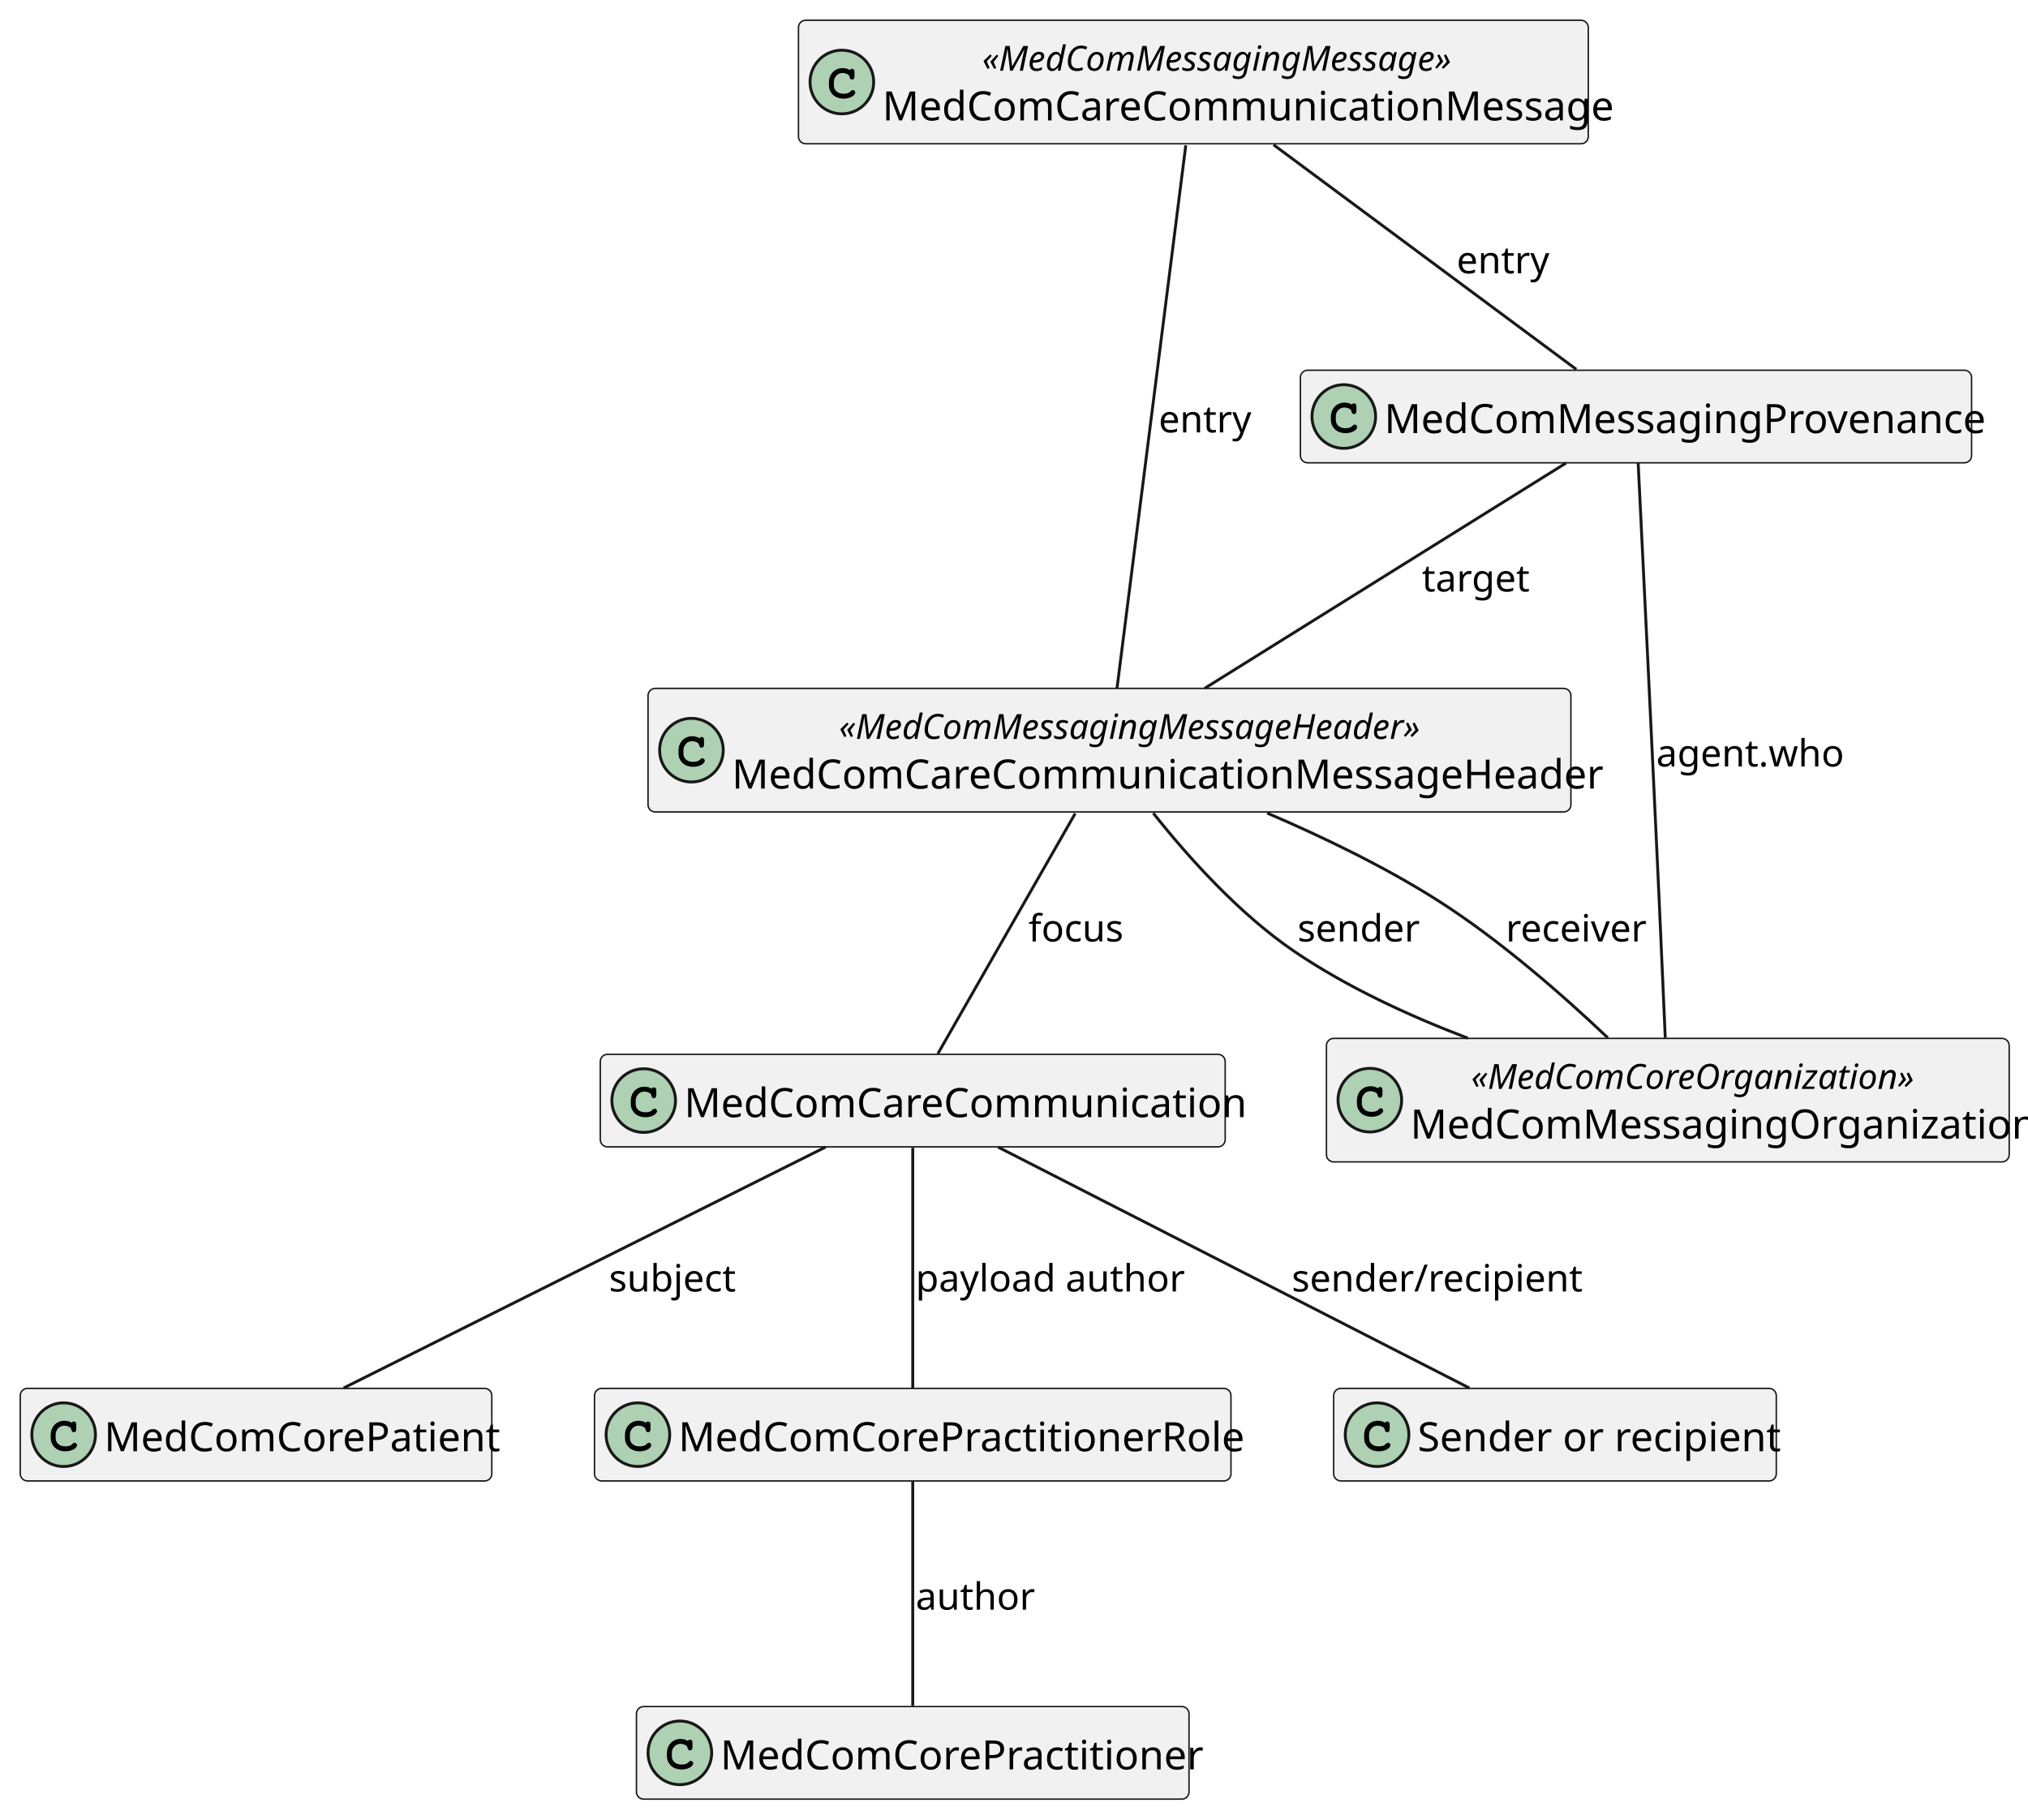
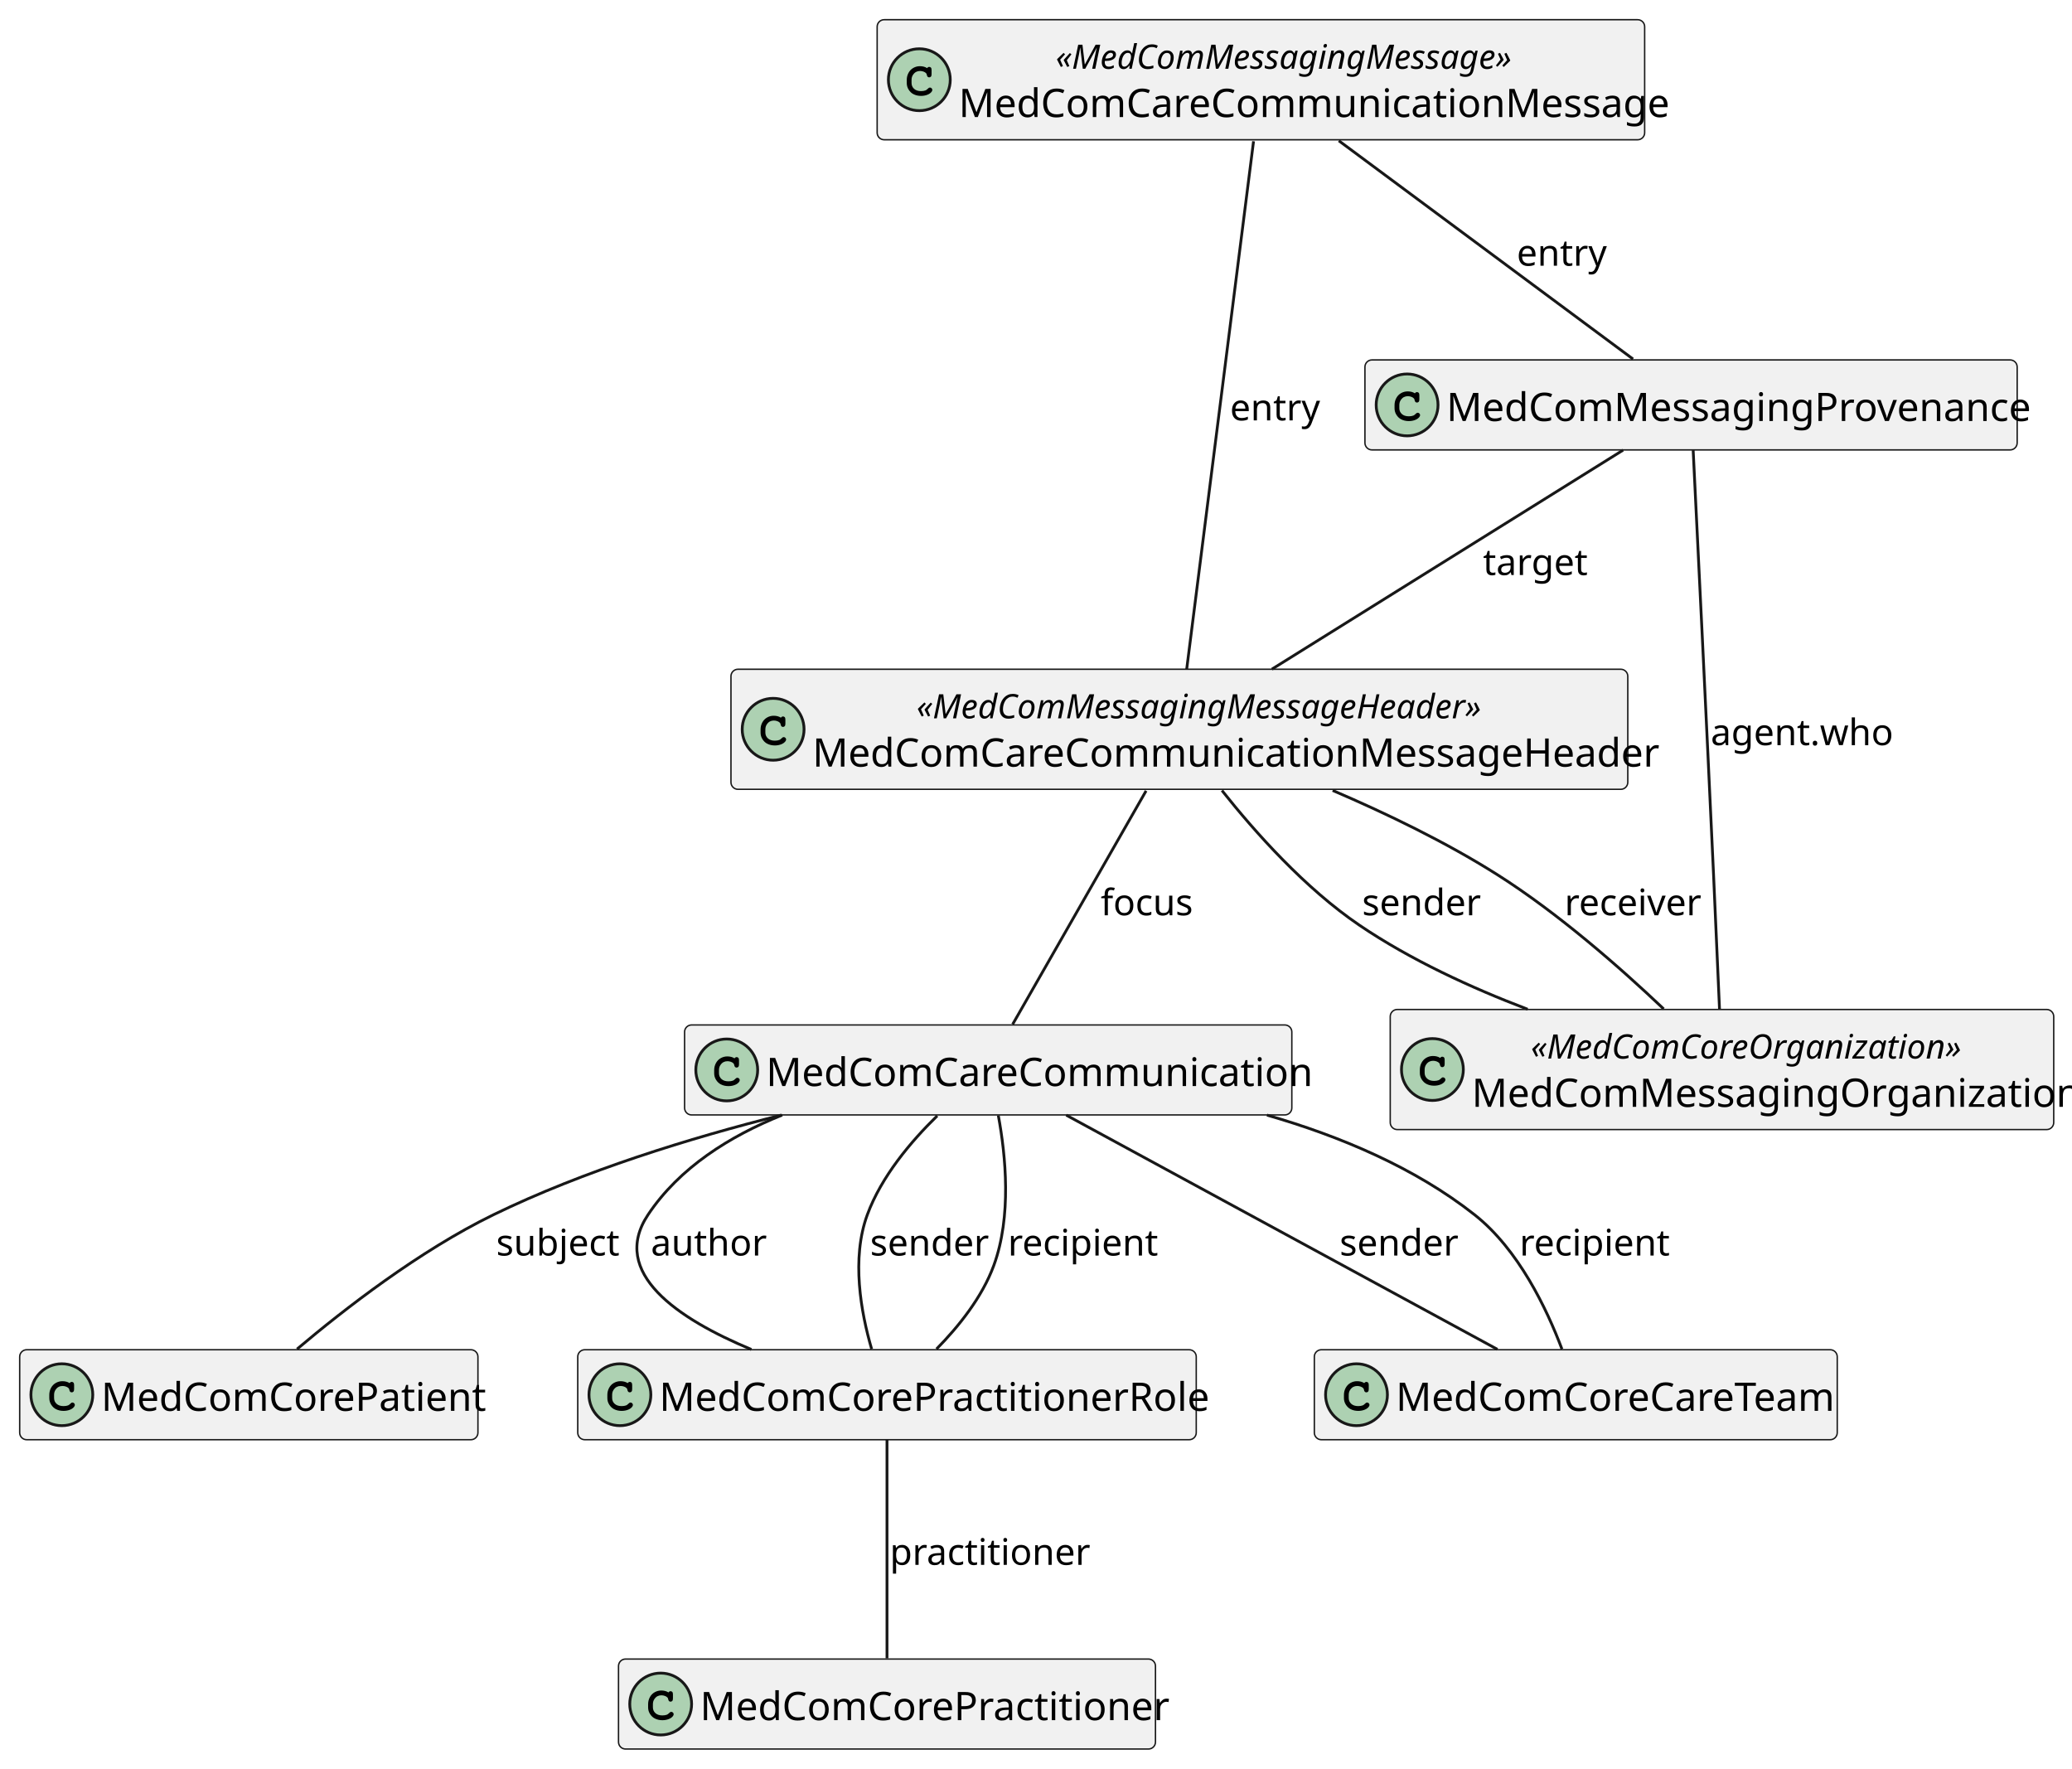
- <svg xmlns="http://www.w3.org/2000/svg" contentStyleType="text/css" height="629px" preserveAspectRatio="none" style="width:701px;height:629px;background:#FFFFFF;" version="1.1" viewBox="0 0 701 629" width="701px" zoomAndPan="magnify">
+ <svg xmlns="http://www.w3.org/2000/svg" contentStyleType="text/css" height="629px" preserveAspectRatio="none" style="width:737px;height:629px;background:#FFFFFF;" version="1.1" viewBox="0 0 737 629" width="737px" zoomAndPan="magnify">
  <defs />
  <g>
    <g id="elem_message">
-       <rect codeLine="6" fill="#F1F1F1" height="42.703" id="message" rx="2.5" ry="2.5" style="stroke:#181818;stroke-width:0.5;" width="273" x="276" y="7" />
-       <ellipse cx="291" cy="28.352" fill="#ADD1B2" rx="11" ry="11" style="stroke:#181818;stroke-width:1.0;" />
-       <path d="M293.766,24.227 Q293.922,24.008 294.109,23.898 Q294.297,23.789 294.516,23.789 Q294.891,23.789 295.125,24.047 Q295.359,24.305 295.359,24.914 L295.359,26.367 Q295.359,26.977 295.125,27.242 Q294.891,27.508 294.516,27.508 Q294.172,27.508 293.969,27.305 Q293.766,27.117 293.656,26.602 Q293.609,26.242 293.422,26.055 Q293.094,25.68 292.484,25.461 Q291.875,25.242 291.25,25.242 Q290.484,25.242 289.852,25.57 Q289.219,25.898 288.727,26.648 Q288.234,27.398 288.234,28.43 L288.234,29.523 Q288.234,30.758 289.125,31.578 Q290.016,32.398 291.609,32.398 Q292.547,32.398 293.203,32.148 Q293.594,31.992 294.016,31.555 Q294.281,31.289 294.43,31.211 Q294.578,31.133 294.781,31.133 Q295.109,31.133 295.367,31.391 Q295.625,31.648 295.625,31.992 Q295.625,32.336 295.281,32.742 Q294.781,33.32 293.984,33.648 Q292.906,34.102 291.609,34.102 Q290.094,34.102 288.891,33.477 Q287.906,32.977 287.219,31.906 Q286.531,30.836 286.531,29.555 L286.531,28.398 Q286.531,27.07 287.148,25.922 Q287.766,24.773 288.859,24.156 Q289.953,23.539 291.188,23.539 Q291.922,23.539 292.57,23.703 Q293.219,23.867 293.766,24.227 Z " fill="#000000" />
-       <text fill="#000000" font-family="sans-serif" font-size="12" font-style="italic" lengthAdjust="spacing" textLength="172" x="339.5" y="24.457">«MedComMessagingMessage»</text>
-       <text fill="#000000" font-family="sans-serif" font-size="14" lengthAdjust="spacing" textLength="241" x="305" y="41.627">MedComCareCommunicationMessage</text>
+       <rect codeLine="6" fill="#F1F1F1" height="42.703" id="message" rx="2.5" ry="2.5" style="stroke:#181818;stroke-width:0.5;" width="273" x="312" y="7" />
+       <ellipse cx="327" cy="28.352" fill="#ADD1B2" rx="11" ry="11" style="stroke:#181818;stroke-width:1.0;" />
+       <path d="M329.766,24.227 Q329.922,24.008 330.109,23.898 Q330.297,23.789 330.516,23.789 Q330.891,23.789 331.125,24.047 Q331.359,24.305 331.359,24.914 L331.359,26.367 Q331.359,26.977 331.125,27.242 Q330.891,27.508 330.516,27.508 Q330.172,27.508 329.969,27.305 Q329.766,27.117 329.656,26.602 Q329.609,26.242 329.422,26.055 Q329.094,25.68 328.484,25.461 Q327.875,25.242 327.25,25.242 Q326.484,25.242 325.852,25.57 Q325.219,25.898 324.727,26.648 Q324.234,27.398 324.234,28.43 L324.234,29.523 Q324.234,30.758 325.125,31.578 Q326.016,32.398 327.609,32.398 Q328.547,32.398 329.203,32.148 Q329.594,31.992 330.016,31.555 Q330.281,31.289 330.43,31.211 Q330.578,31.133 330.781,31.133 Q331.109,31.133 331.367,31.391 Q331.625,31.648 331.625,31.992 Q331.625,32.336 331.281,32.742 Q330.781,33.32 329.984,33.648 Q328.906,34.102 327.609,34.102 Q326.094,34.102 324.891,33.477 Q323.906,32.977 323.219,31.906 Q322.531,30.836 322.531,29.555 L322.531,28.398 Q322.531,27.07 323.148,25.922 Q323.766,24.773 324.859,24.156 Q325.953,23.539 327.188,23.539 Q327.922,23.539 328.57,23.703 Q329.219,23.867 329.766,24.227 Z " fill="#000000" />
+       <text fill="#000000" font-family="sans-serif" font-size="12" font-style="italic" lengthAdjust="spacing" textLength="172" x="375.5" y="24.457">«MedComMessagingMessage»</text>
+       <text fill="#000000" font-family="sans-serif" font-size="14" lengthAdjust="spacing" textLength="241" x="341" y="41.627">MedComCareCommunicationMessage</text>
    </g>
    <g id="elem_messageheader">
-       <rect codeLine="7" fill="#F1F1F1" height="42.703" id="messageheader" rx="2.5" ry="2.5" style="stroke:#181818;stroke-width:0.5;" width="319" x="224" y="238" />
-       <ellipse cx="239" cy="259.352" fill="#ADD1B2" rx="11" ry="11" style="stroke:#181818;stroke-width:1.0;" />
-       <path d="M241.766,255.227 Q241.922,255.008 242.109,254.898 Q242.297,254.789 242.516,254.789 Q242.891,254.789 243.125,255.047 Q243.359,255.305 243.359,255.914 L243.359,257.367 Q243.359,257.977 243.125,258.242 Q242.891,258.508 242.516,258.508 Q242.172,258.508 241.969,258.305 Q241.766,258.117 241.656,257.602 Q241.609,257.242 241.422,257.055 Q241.094,256.68 240.484,256.461 Q239.875,256.242 239.25,256.242 Q238.484,256.242 237.852,256.57 Q237.219,256.898 236.727,257.648 Q236.234,258.398 236.234,259.43 L236.234,260.523 Q236.234,261.758 237.125,262.578 Q238.016,263.398 239.609,263.398 Q240.547,263.398 241.203,263.148 Q241.594,262.992 242.016,262.555 Q242.281,262.289 242.43,262.211 Q242.578,262.133 242.781,262.133 Q243.109,262.133 243.367,262.391 Q243.625,262.648 243.625,262.992 Q243.625,263.336 243.281,263.742 Q242.781,264.32 241.984,264.648 Q240.906,265.102 239.609,265.102 Q238.094,265.102 236.891,264.477 Q235.906,263.977 235.219,262.906 Q234.531,261.836 234.531,260.555 L234.531,259.398 Q234.531,258.07 235.148,256.922 Q235.766,255.773 236.859,255.156 Q237.953,254.539 239.188,254.539 Q239.922,254.539 240.57,254.703 Q241.219,254.867 241.766,255.227 Z " fill="#000000" />
-       <text fill="#000000" font-family="sans-serif" font-size="12" font-style="italic" lengthAdjust="spacing" textLength="213" x="290" y="255.457">«MedComMessagingMessageHeader»</text>
-       <text fill="#000000" font-family="sans-serif" font-size="14" lengthAdjust="spacing" textLength="287" x="253" y="272.627">MedComCareCommunicationMessageHeader</text>
+       <rect codeLine="7" fill="#F1F1F1" height="42.703" id="messageheader" rx="2.5" ry="2.5" style="stroke:#181818;stroke-width:0.5;" width="319" x="260" y="238" />
+       <ellipse cx="275" cy="259.352" fill="#ADD1B2" rx="11" ry="11" style="stroke:#181818;stroke-width:1.0;" />
+       <path d="M277.766,255.227 Q277.922,255.008 278.109,254.898 Q278.297,254.789 278.516,254.789 Q278.891,254.789 279.125,255.047 Q279.359,255.305 279.359,255.914 L279.359,257.367 Q279.359,257.977 279.125,258.242 Q278.891,258.508 278.516,258.508 Q278.172,258.508 277.969,258.305 Q277.766,258.117 277.656,257.602 Q277.609,257.242 277.422,257.055 Q277.094,256.68 276.484,256.461 Q275.875,256.242 275.25,256.242 Q274.484,256.242 273.852,256.57 Q273.219,256.898 272.727,257.648 Q272.234,258.398 272.234,259.43 L272.234,260.523 Q272.234,261.758 273.125,262.578 Q274.016,263.398 275.609,263.398 Q276.547,263.398 277.203,263.148 Q277.594,262.992 278.016,262.555 Q278.281,262.289 278.43,262.211 Q278.578,262.133 278.781,262.133 Q279.109,262.133 279.367,262.391 Q279.625,262.648 279.625,262.992 Q279.625,263.336 279.281,263.742 Q278.781,264.32 277.984,264.648 Q276.906,265.102 275.609,265.102 Q274.094,265.102 272.891,264.477 Q271.906,263.977 271.219,262.906 Q270.531,261.836 270.531,260.555 L270.531,259.398 Q270.531,258.07 271.148,256.922 Q271.766,255.773 272.859,255.156 Q273.953,254.539 275.188,254.539 Q275.922,254.539 276.57,254.703 Q277.219,254.867 277.766,255.227 Z " fill="#000000" />
+       <text fill="#000000" font-family="sans-serif" font-size="12" font-style="italic" lengthAdjust="spacing" textLength="213" x="326" y="255.457">«MedComMessagingMessageHeader»</text>
+       <text fill="#000000" font-family="sans-serif" font-size="14" lengthAdjust="spacing" textLength="287" x="289" y="272.627">MedComCareCommunicationMessageHeader</text>
    </g>
    <g id="elem_provenance">
-       <rect codeLine="8" fill="#F1F1F1" height="32" id="provenance" rx="2.5" ry="2.5" style="stroke:#181818;stroke-width:0.5;" width="232" x="449.5" y="128" />
-       <ellipse cx="464.5" cy="144" fill="#ADD1B2" rx="11" ry="11" style="stroke:#181818;stroke-width:1.0;" />
-       <path d="M467.266,139.875 Q467.422,139.656 467.609,139.547 Q467.797,139.438 468.016,139.438 Q468.391,139.438 468.625,139.695 Q468.859,139.953 468.859,140.562 L468.859,142.016 Q468.859,142.625 468.625,142.891 Q468.391,143.156 468.016,143.156 Q467.672,143.156 467.469,142.953 Q467.266,142.766 467.156,142.25 Q467.109,141.891 466.922,141.703 Q466.594,141.328 465.984,141.109 Q465.375,140.891 464.75,140.891 Q463.984,140.891 463.352,141.219 Q462.719,141.547 462.227,142.297 Q461.734,143.047 461.734,144.078 L461.734,145.172 Q461.734,146.406 462.625,147.227 Q463.516,148.047 465.109,148.047 Q466.047,148.047 466.703,147.797 Q467.094,147.641 467.516,147.203 Q467.781,146.938 467.93,146.859 Q468.078,146.781 468.281,146.781 Q468.609,146.781 468.867,147.039 Q469.125,147.297 469.125,147.641 Q469.125,147.984 468.781,148.391 Q468.281,148.969 467.484,149.297 Q466.406,149.75 465.109,149.75 Q463.594,149.75 462.391,149.125 Q461.406,148.625 460.719,147.555 Q460.031,146.484 460.031,145.203 L460.031,144.047 Q460.031,142.719 460.648,141.57 Q461.266,140.422 462.359,139.805 Q463.453,139.188 464.688,139.188 Q465.422,139.188 466.07,139.352 Q466.719,139.516 467.266,139.875 Z " fill="#000000" />
-       <text fill="#000000" font-family="sans-serif" font-size="14" lengthAdjust="spacing" textLength="200" x="478.5" y="149.728">MedComMessagingProvenance</text>
+       <rect codeLine="8" fill="#F1F1F1" height="32" id="provenance" rx="2.5" ry="2.5" style="stroke:#181818;stroke-width:0.5;" width="232" x="485.5" y="128" />
+       <ellipse cx="500.5" cy="144" fill="#ADD1B2" rx="11" ry="11" style="stroke:#181818;stroke-width:1.0;" />
+       <path d="M503.266,139.875 Q503.422,139.656 503.609,139.547 Q503.797,139.438 504.016,139.438 Q504.391,139.438 504.625,139.695 Q504.859,139.953 504.859,140.562 L504.859,142.016 Q504.859,142.625 504.625,142.891 Q504.391,143.156 504.016,143.156 Q503.672,143.156 503.469,142.953 Q503.266,142.766 503.156,142.25 Q503.109,141.891 502.922,141.703 Q502.594,141.328 501.984,141.109 Q501.375,140.891 500.75,140.891 Q499.984,140.891 499.352,141.219 Q498.719,141.547 498.227,142.297 Q497.734,143.047 497.734,144.078 L497.734,145.172 Q497.734,146.406 498.625,147.227 Q499.516,148.047 501.109,148.047 Q502.047,148.047 502.703,147.797 Q503.094,147.641 503.516,147.203 Q503.781,146.938 503.93,146.859 Q504.078,146.781 504.281,146.781 Q504.609,146.781 504.867,147.039 Q505.125,147.297 505.125,147.641 Q505.125,147.984 504.781,148.391 Q504.281,148.969 503.484,149.297 Q502.406,149.75 501.109,149.75 Q499.594,149.75 498.391,149.125 Q497.406,148.625 496.719,147.555 Q496.031,146.484 496.031,145.203 L496.031,144.047 Q496.031,142.719 496.648,141.57 Q497.266,140.422 498.359,139.805 Q499.453,139.188 500.688,139.188 Q501.422,139.188 502.07,139.352 Q502.719,139.516 503.266,139.875 Z " fill="#000000" />
+       <text fill="#000000" font-family="sans-serif" font-size="14" lengthAdjust="spacing" textLength="200" x="514.5" y="149.728">MedComMessagingProvenance</text>
    </g>
    <g id="elem_messagingOrganization">
-       <rect codeLine="9" fill="#F1F1F1" height="42.703" id="messagingOrganization" rx="2.5" ry="2.5" style="stroke:#181818;stroke-width:0.5;" width="236" x="458.5" y="359" />
-       <ellipse cx="473.5" cy="380.352" fill="#ADD1B2" rx="11" ry="11" style="stroke:#181818;stroke-width:1.0;" />
-       <path d="M476.266,376.227 Q476.422,376.008 476.609,375.898 Q476.797,375.789 477.016,375.789 Q477.391,375.789 477.625,376.047 Q477.859,376.305 477.859,376.914 L477.859,378.367 Q477.859,378.977 477.625,379.242 Q477.391,379.508 477.016,379.508 Q476.672,379.508 476.469,379.305 Q476.266,379.117 476.156,378.602 Q476.109,378.242 475.922,378.055 Q475.594,377.68 474.984,377.461 Q474.375,377.242 473.75,377.242 Q472.984,377.242 472.352,377.57 Q471.719,377.898 471.227,378.648 Q470.734,379.398 470.734,380.43 L470.734,381.523 Q470.734,382.758 471.625,383.578 Q472.516,384.398 474.109,384.398 Q475.047,384.398 475.703,384.148 Q476.094,383.992 476.516,383.555 Q476.781,383.289 476.93,383.211 Q477.078,383.133 477.281,383.133 Q477.609,383.133 477.867,383.391 Q478.125,383.648 478.125,383.992 Q478.125,384.336 477.781,384.742 Q477.281,385.32 476.484,385.648 Q475.406,386.102 474.109,386.102 Q472.594,386.102 471.391,385.477 Q470.406,384.977 469.719,383.906 Q469.031,382.836 469.031,381.555 L469.031,380.398 Q469.031,379.07 469.648,377.922 Q470.266,376.773 471.359,376.156 Q472.453,375.539 473.688,375.539 Q474.422,375.539 475.07,375.703 Q475.719,375.867 476.266,376.227 Z " fill="#000000" />
-       <text fill="#000000" font-family="sans-serif" font-size="12" font-style="italic" lengthAdjust="spacing" textLength="162" x="508.5" y="376.457">«MedComCoreOrganization»</text>
-       <text fill="#000000" font-family="sans-serif" font-size="14" lengthAdjust="spacing" textLength="204" x="487.5" y="393.627">MedComMessagingOrganization</text>
+       <rect codeLine="9" fill="#F1F1F1" height="42.703" id="messagingOrganization" rx="2.5" ry="2.5" style="stroke:#181818;stroke-width:0.5;" width="236" x="494.5" y="359" />
+       <ellipse cx="509.5" cy="380.352" fill="#ADD1B2" rx="11" ry="11" style="stroke:#181818;stroke-width:1.0;" />
+       <path d="M512.266,376.227 Q512.422,376.008 512.609,375.898 Q512.797,375.789 513.016,375.789 Q513.391,375.789 513.625,376.047 Q513.859,376.305 513.859,376.914 L513.859,378.367 Q513.859,378.977 513.625,379.242 Q513.391,379.508 513.016,379.508 Q512.672,379.508 512.469,379.305 Q512.266,379.117 512.156,378.602 Q512.109,378.242 511.922,378.055 Q511.594,377.68 510.984,377.461 Q510.375,377.242 509.75,377.242 Q508.984,377.242 508.352,377.57 Q507.719,377.898 507.227,378.648 Q506.734,379.398 506.734,380.43 L506.734,381.523 Q506.734,382.758 507.625,383.578 Q508.516,384.398 510.109,384.398 Q511.047,384.398 511.703,384.148 Q512.094,383.992 512.516,383.555 Q512.781,383.289 512.93,383.211 Q513.078,383.133 513.281,383.133 Q513.609,383.133 513.867,383.391 Q514.125,383.648 514.125,383.992 Q514.125,384.336 513.781,384.742 Q513.281,385.32 512.484,385.648 Q511.406,386.102 510.109,386.102 Q508.594,386.102 507.391,385.477 Q506.406,384.977 505.719,383.906 Q505.031,382.836 505.031,381.555 L505.031,380.398 Q505.031,379.07 505.648,377.922 Q506.266,376.773 507.359,376.156 Q508.453,375.539 509.688,375.539 Q510.422,375.539 511.07,375.703 Q511.719,375.867 512.266,376.227 Z " fill="#000000" />
+       <text fill="#000000" font-family="sans-serif" font-size="12" font-style="italic" lengthAdjust="spacing" textLength="162" x="544.5" y="376.457">«MedComCoreOrganization»</text>
+       <text fill="#000000" font-family="sans-serif" font-size="14" lengthAdjust="spacing" textLength="204" x="523.5" y="393.627">MedComMessagingOrganization</text>
    </g>
    <g id="elem_communication">
-       <rect codeLine="10" fill="#F1F1F1" height="32" id="communication" rx="2.5" ry="2.5" style="stroke:#181818;stroke-width:0.5;" width="216" x="207.5" y="364.5" />
-       <ellipse cx="222.5" cy="380.5" fill="#ADD1B2" rx="11" ry="11" style="stroke:#181818;stroke-width:1.0;" />
-       <path d="M225.266,376.375 Q225.422,376.156 225.609,376.047 Q225.797,375.938 226.016,375.938 Q226.391,375.938 226.625,376.195 Q226.859,376.453 226.859,377.062 L226.859,378.516 Q226.859,379.125 226.625,379.391 Q226.391,379.656 226.016,379.656 Q225.672,379.656 225.469,379.453 Q225.266,379.266 225.156,378.75 Q225.109,378.391 224.922,378.203 Q224.594,377.828 223.984,377.609 Q223.375,377.391 222.75,377.391 Q221.984,377.391 221.352,377.719 Q220.719,378.047 220.227,378.797 Q219.734,379.547 219.734,380.578 L219.734,381.672 Q219.734,382.906 220.625,383.727 Q221.516,384.547 223.109,384.547 Q224.047,384.547 224.703,384.297 Q225.094,384.141 225.516,383.703 Q225.781,383.438 225.93,383.359 Q226.078,383.281 226.281,383.281 Q226.609,383.281 226.867,383.539 Q227.125,383.797 227.125,384.141 Q227.125,384.484 226.781,384.891 Q226.281,385.469 225.484,385.797 Q224.406,386.25 223.109,386.25 Q221.594,386.25 220.391,385.625 Q219.406,385.125 218.719,384.055 Q218.031,382.984 218.031,381.703 L218.031,380.547 Q218.031,379.219 218.648,378.07 Q219.266,376.922 220.359,376.305 Q221.453,375.688 222.688,375.688 Q223.422,375.688 224.07,375.852 Q224.719,376.016 225.266,376.375 Z " fill="#000000" />
-       <text fill="#000000" font-family="sans-serif" font-size="14" lengthAdjust="spacing" textLength="184" x="236.5" y="386.228">MedComCareCommunication</text>
+       <rect codeLine="10" fill="#F1F1F1" height="32" id="communication" rx="2.5" ry="2.5" style="stroke:#181818;stroke-width:0.5;" width="216" x="243.5" y="364.5" />
+       <ellipse cx="258.5" cy="380.5" fill="#ADD1B2" rx="11" ry="11" style="stroke:#181818;stroke-width:1.0;" />
+       <path d="M261.266,376.375 Q261.422,376.156 261.609,376.047 Q261.797,375.938 262.016,375.938 Q262.391,375.938 262.625,376.195 Q262.859,376.453 262.859,377.062 L262.859,378.516 Q262.859,379.125 262.625,379.391 Q262.391,379.656 262.016,379.656 Q261.672,379.656 261.469,379.453 Q261.266,379.266 261.156,378.75 Q261.109,378.391 260.922,378.203 Q260.594,377.828 259.984,377.609 Q259.375,377.391 258.75,377.391 Q257.984,377.391 257.352,377.719 Q256.719,378.047 256.227,378.797 Q255.734,379.547 255.734,380.578 L255.734,381.672 Q255.734,382.906 256.625,383.727 Q257.516,384.547 259.109,384.547 Q260.047,384.547 260.703,384.297 Q261.094,384.141 261.516,383.703 Q261.781,383.438 261.93,383.359 Q262.078,383.281 262.281,383.281 Q262.609,383.281 262.867,383.539 Q263.125,383.797 263.125,384.141 Q263.125,384.484 262.781,384.891 Q262.281,385.469 261.484,385.797 Q260.406,386.25 259.109,386.25 Q257.594,386.25 256.391,385.625 Q255.406,385.125 254.719,384.055 Q254.031,382.984 254.031,381.703 L254.031,380.547 Q254.031,379.219 254.648,378.07 Q255.266,376.922 256.359,376.305 Q257.453,375.688 258.688,375.688 Q259.422,375.688 260.07,375.852 Q260.719,376.016 261.266,376.375 Z " fill="#000000" />
+       <text fill="#000000" font-family="sans-serif" font-size="14" lengthAdjust="spacing" textLength="184" x="272.5" y="386.228">MedComCareCommunication</text>
    </g>
    <g id="elem_patient">
      <rect codeLine="11" fill="#F1F1F1" height="32" id="patient" rx="2.5" ry="2.5" style="stroke:#181818;stroke-width:0.5;" width="163" x="7" y="480" />
      <ellipse cx="22" cy="496" fill="#ADD1B2" rx="11" ry="11" style="stroke:#181818;stroke-width:1.0;" />
      <path d="M24.766,491.875 Q24.922,491.656 25.109,491.547 Q25.297,491.438 25.516,491.438 Q25.891,491.438 26.125,491.695 Q26.359,491.953 26.359,492.562 L26.359,494.016 Q26.359,494.625 26.125,494.891 Q25.891,495.156 25.516,495.156 Q25.172,495.156 24.969,494.953 Q24.766,494.766 24.656,494.25 Q24.609,493.891 24.422,493.703 Q24.094,493.328 23.484,493.109 Q22.875,492.891 22.25,492.891 Q21.484,492.891 20.852,493.219 Q20.219,493.547 19.727,494.297 Q19.234,495.047 19.234,496.078 L19.234,497.172 Q19.234,498.406 20.125,499.227 Q21.016,500.047 22.609,500.047 Q23.547,500.047 24.203,499.797 Q24.594,499.641 25.016,499.203 Q25.281,498.938 25.43,498.859 Q25.578,498.781 25.781,498.781 Q26.109,498.781 26.367,499.039 Q26.625,499.297 26.625,499.641 Q26.625,499.984 26.281,500.391 Q25.781,500.969 24.984,501.297 Q23.906,501.75 22.609,501.75 Q21.094,501.75 19.891,501.125 Q18.906,500.625 18.219,499.555 Q17.531,498.484 17.531,497.203 L17.531,496.047 Q17.531,494.719 18.148,493.57 Q18.766,492.422 19.859,491.805 Q20.953,491.188 22.188,491.188 Q22.922,491.188 23.57,491.352 Q24.219,491.516 24.766,491.875 Z " fill="#000000" />
      <text fill="#000000" font-family="sans-serif" font-size="14" lengthAdjust="spacing" textLength="131" x="36" y="501.728">MedComCorePatient</text>
    </g>
-     <g id="elem_authorRole">
-       <rect codeLine="12" fill="#F1F1F1" height="32" id="authorRole" rx="2.5" ry="2.5" style="stroke:#181818;stroke-width:0.5;" width="220" x="205.5" y="480" />
+     <g id="elem_pracRole">
+       <rect codeLine="12" fill="#F1F1F1" height="32" id="pracRole" rx="2.5" ry="2.5" style="stroke:#181818;stroke-width:0.5;" width="220" x="205.5" y="480" />
      <ellipse cx="220.5" cy="496" fill="#ADD1B2" rx="11" ry="11" style="stroke:#181818;stroke-width:1.0;" />
      <path d="M223.266,491.875 Q223.422,491.656 223.609,491.547 Q223.797,491.438 224.016,491.438 Q224.391,491.438 224.625,491.695 Q224.859,491.953 224.859,492.562 L224.859,494.016 Q224.859,494.625 224.625,494.891 Q224.391,495.156 224.016,495.156 Q223.672,495.156 223.469,494.953 Q223.266,494.766 223.156,494.25 Q223.109,493.891 222.922,493.703 Q222.594,493.328 221.984,493.109 Q221.375,492.891 220.75,492.891 Q219.984,492.891 219.352,493.219 Q218.719,493.547 218.227,494.297 Q217.734,495.047 217.734,496.078 L217.734,497.172 Q217.734,498.406 218.625,499.227 Q219.516,500.047 221.109,500.047 Q222.047,500.047 222.703,499.797 Q223.094,499.641 223.516,499.203 Q223.781,498.938 223.93,498.859 Q224.078,498.781 224.281,498.781 Q224.609,498.781 224.867,499.039 Q225.125,499.297 225.125,499.641 Q225.125,499.984 224.781,500.391 Q224.281,500.969 223.484,501.297 Q222.406,501.75 221.109,501.75 Q219.594,501.75 218.391,501.125 Q217.406,500.625 216.719,499.555 Q216.031,498.484 216.031,497.203 L216.031,496.047 Q216.031,494.719 216.648,493.57 Q217.266,492.422 218.359,491.805 Q219.453,491.188 220.688,491.188 Q221.422,491.188 222.07,491.352 Q222.719,491.516 223.266,491.875 Z " fill="#000000" />
      <text fill="#000000" font-family="sans-serif" font-size="14" lengthAdjust="spacing" textLength="188" x="234.5" y="501.728">MedComCorePractitionerRole</text>
    </g>
-     <g id="elem_senderRec">
-       <rect codeLine="13" fill="#F1F1F1" height="32" id="senderRec" rx="2.5" ry="2.5" style="stroke:#181818;stroke-width:0.5;" width="153" x="461" y="480" />
-       <ellipse cx="476" cy="496" fill="#ADD1B2" rx="11" ry="11" style="stroke:#181818;stroke-width:1.0;" />
-       <path d="M478.766,491.875 Q478.922,491.656 479.109,491.547 Q479.297,491.438 479.516,491.438 Q479.891,491.438 480.125,491.695 Q480.359,491.953 480.359,492.562 L480.359,494.016 Q480.359,494.625 480.125,494.891 Q479.891,495.156 479.516,495.156 Q479.172,495.156 478.969,494.953 Q478.766,494.766 478.656,494.25 Q478.609,493.891 478.422,493.703 Q478.094,493.328 477.484,493.109 Q476.875,492.891 476.25,492.891 Q475.484,492.891 474.852,493.219 Q474.219,493.547 473.727,494.297 Q473.234,495.047 473.234,496.078 L473.234,497.172 Q473.234,498.406 474.125,499.227 Q475.016,500.047 476.609,500.047 Q477.547,500.047 478.203,499.797 Q478.594,499.641 479.016,499.203 Q479.281,498.938 479.43,498.859 Q479.578,498.781 479.781,498.781 Q480.109,498.781 480.367,499.039 Q480.625,499.297 480.625,499.641 Q480.625,499.984 480.281,500.391 Q479.781,500.969 478.984,501.297 Q477.906,501.75 476.609,501.75 Q475.094,501.75 473.891,501.125 Q472.906,500.625 472.219,499.555 Q471.531,498.484 471.531,497.203 L471.531,496.047 Q471.531,494.719 472.148,493.57 Q472.766,492.422 473.859,491.805 Q474.953,491.188 476.188,491.188 Q476.922,491.188 477.57,491.352 Q478.219,491.516 478.766,491.875 Z " fill="#000000" />
-       <text fill="#000000" font-family="sans-serif" font-size="14" lengthAdjust="spacing" textLength="121" x="490" y="501.728">Sender or recipient</text>
+     <g id="elem_careteam">
+       <rect codeLine="13" fill="#F1F1F1" height="32" id="careteam" rx="2.5" ry="2.5" style="stroke:#181818;stroke-width:0.5;" width="186" x="467.5" y="480" />
+       <ellipse cx="482.5" cy="496" fill="#ADD1B2" rx="11" ry="11" style="stroke:#181818;stroke-width:1.0;" />
+       <path d="M485.266,491.875 Q485.422,491.656 485.609,491.547 Q485.797,491.438 486.016,491.438 Q486.391,491.438 486.625,491.695 Q486.859,491.953 486.859,492.562 L486.859,494.016 Q486.859,494.625 486.625,494.891 Q486.391,495.156 486.016,495.156 Q485.672,495.156 485.469,494.953 Q485.266,494.766 485.156,494.25 Q485.109,493.891 484.922,493.703 Q484.594,493.328 483.984,493.109 Q483.375,492.891 482.75,492.891 Q481.984,492.891 481.352,493.219 Q480.719,493.547 480.227,494.297 Q479.734,495.047 479.734,496.078 L479.734,497.172 Q479.734,498.406 480.625,499.227 Q481.516,500.047 483.109,500.047 Q484.047,500.047 484.703,499.797 Q485.094,499.641 485.516,499.203 Q485.781,498.938 485.93,498.859 Q486.078,498.781 486.281,498.781 Q486.609,498.781 486.867,499.039 Q487.125,499.297 487.125,499.641 Q487.125,499.984 486.781,500.391 Q486.281,500.969 485.484,501.297 Q484.406,501.75 483.109,501.75 Q481.594,501.75 480.391,501.125 Q479.406,500.625 478.719,499.555 Q478.031,498.484 478.031,497.203 L478.031,496.047 Q478.031,494.719 478.648,493.57 Q479.266,492.422 480.359,491.805 Q481.453,491.188 482.688,491.188 Q483.422,491.188 484.07,491.352 Q484.719,491.516 485.266,491.875 Z " fill="#000000" />
+       <text fill="#000000" font-family="sans-serif" font-size="14" lengthAdjust="spacing" textLength="154" x="496.5" y="501.728">MedComCoreCareTeam</text>
    </g>
    <g id="elem_author">
      <rect codeLine="14" fill="#F1F1F1" height="32" id="author" rx="2.5" ry="2.5" style="stroke:#181818;stroke-width:0.5;" width="191" x="220" y="590" />
      <ellipse cx="235" cy="606" fill="#ADD1B2" rx="11" ry="11" style="stroke:#181818;stroke-width:1.0;" />
      <path d="M237.766,601.875 Q237.922,601.656 238.109,601.547 Q238.297,601.438 238.516,601.438 Q238.891,601.438 239.125,601.695 Q239.359,601.953 239.359,602.562 L239.359,604.016 Q239.359,604.625 239.125,604.891 Q238.891,605.156 238.516,605.156 Q238.172,605.156 237.969,604.953 Q237.766,604.766 237.656,604.25 Q237.609,603.891 237.422,603.703 Q237.094,603.328 236.484,603.109 Q235.875,602.891 235.25,602.891 Q234.484,602.891 233.852,603.219 Q233.219,603.547 232.727,604.297 Q232.234,605.047 232.234,606.078 L232.234,607.172 Q232.234,608.406 233.125,609.227 Q234.016,610.047 235.609,610.047 Q236.547,610.047 237.203,609.797 Q237.594,609.641 238.016,609.203 Q238.281,608.938 238.43,608.859 Q238.578,608.781 238.781,608.781 Q239.109,608.781 239.367,609.039 Q239.625,609.297 239.625,609.641 Q239.625,609.984 239.281,610.391 Q238.781,610.969 237.984,611.297 Q236.906,611.75 235.609,611.75 Q234.094,611.75 232.891,611.125 Q231.906,610.625 231.219,609.555 Q230.531,608.484 230.531,607.203 L230.531,606.047 Q230.531,604.719 231.148,603.57 Q231.766,602.422 232.859,601.805 Q233.953,601.188 235.188,601.188 Q235.922,601.188 236.57,601.352 Q237.219,601.516 237.766,601.875 Z " fill="#000000" />
      <text fill="#000000" font-family="sans-serif" font-size="14" lengthAdjust="spacing" textLength="159" x="249" y="611.729">MedComCorePractitioner</text>
    </g>
    <g id="link_message_messageheader">
-       <path codeLine="17" d="M409.88,50.23 C404.35,93.83 391.6,194.57 386.1,237.99 " fill="none" id="message-messageheader" style="stroke:#181818;stroke-width:1.0;" />
-       <text fill="#000000" font-family="sans-serif" font-size="13" lengthAdjust="spacing" textLength="29" x="400.5" y="149.495">entry</text>
+       <path codeLine="17" d="M445.88,50.23 C440.35,93.83 427.6,194.57 422.1,237.99 " fill="none" id="message-messageheader" style="stroke:#181818;stroke-width:1.0;" />
+       <text fill="#000000" font-family="sans-serif" font-size="13" lengthAdjust="spacing" textLength="29" x="437.5" y="149.495">entry</text>
    </g>
    <g id="link_messageheader_communication">
-       <path codeLine="18" d="M371.66,281.23 C358.11,304.93 336.25,343.18 324.19,364.29 " fill="none" id="messageheader-communication" style="stroke:#181818;stroke-width:1.0;" />
-       <text fill="#000000" font-family="sans-serif" font-size="13" lengthAdjust="spacing" textLength="31" x="355.5" y="325.495">focus</text>
+       <path codeLine="18" d="M407.66,281.23 C394.11,304.93 372.25,343.18 360.19,364.29 " fill="none" id="messageheader-communication" style="stroke:#181818;stroke-width:1.0;" />
+       <text fill="#000000" font-family="sans-serif" font-size="13" lengthAdjust="spacing" textLength="31" x="391.5" y="325.495">focus</text>
    </g>
    <g id="link_communication_patient">
-       <path codeLine="19" d="M285.36,396.57 C241.94,418.28 162.25,458.12 118.77,479.87 " fill="none" id="communication-patient" style="stroke:#181818;stroke-width:1.0;" />
-       <text fill="#000000" font-family="sans-serif" font-size="13" lengthAdjust="spacing" textLength="42" x="210.5" y="446.495">subject</text>
+       <path codeLine="19" d="M277.9,396.56 C245.54,404.7 207.65,416.35 175.5,432 C149.18,444.82 122.42,465.61 105.66,479.77 " fill="none" id="communication-patient" style="stroke:#181818;stroke-width:1.0;" />
+       <text fill="#000000" font-family="sans-serif" font-size="13" lengthAdjust="spacing" textLength="42" x="176.5" y="446.495">subject</text>
    </g>
-     <g id="link_communication_authorRole">
-       <path codeLine="20" d="M315.5,396.81 C315.5,418.59 315.5,458.29 315.5,479.94 " fill="none" id="communication-authorRole" style="stroke:#181818;stroke-width:1.0;" />
-       <text fill="#000000" font-family="sans-serif" font-size="13" lengthAdjust="spacing" textLength="85" x="316.5" y="446.495">payload author</text>
+     <g id="link_communication_pracRole">
+       <path codeLine="20" d="M278.23,396.54 C259.58,404.03 241.67,415.23 230.5,432 C216.75,452.64 241.14,469.03 267.27,479.91 " fill="none" id="communication-pracRole" style="stroke:#181818;stroke-width:1.0;" />
+       <text fill="#000000" font-family="sans-serif" font-size="13" lengthAdjust="spacing" textLength="36" x="231.5" y="446.495">author</text>
+     </g>
+     <g id="link_communication_pracRole">
+       <path codeLine="26" d="M333.37,396.81 C324.01,405.94 313.51,418.38 308.5,432 C302.76,447.59 306.23,466.71 310.04,479.77 " fill="none" id="communication-pracRole-1" style="stroke:#181818;stroke-width:1.0;" />
+       <text fill="#000000" font-family="sans-serif" font-size="13" lengthAdjust="spacing" textLength="39" x="309.5" y="446.495">sender</text>
+     </g>
+     <g id="link_communication_pracRole">
+       <path codeLine="27" d="M355.1,396.71 C357.74,410.95 359.88,432.57 353.5,450 C349.36,461.33 340.96,471.78 333.11,479.75 " fill="none" id="communication-pracRole-2" style="stroke:#181818;stroke-width:1.0;" />
+       <text fill="#000000" font-family="sans-serif" font-size="13" lengthAdjust="spacing" textLength="49" x="358.5" y="446.495">recipient</text>
    </g>
    <g id="link_message_provenance">
-       <path codeLine="21" d="M440.21,50.05 C470.35,72.41 517.83,107.64 544.86,127.69 " fill="none" id="message-provenance" style="stroke:#181818;stroke-width:1.0;" />
-       <text fill="#000000" font-family="sans-serif" font-size="13" lengthAdjust="spacing" textLength="29" x="503.5" y="94.495">entry</text>
+       <path codeLine="21" d="M476.21,50.05 C506.35,72.41 553.83,107.64 580.86,127.69 " fill="none" id="message-provenance" style="stroke:#181818;stroke-width:1.0;" />
+       <text fill="#000000" font-family="sans-serif" font-size="13" lengthAdjust="spacing" textLength="29" x="539.5" y="94.495">entry</text>
    </g>
    <g id="link_provenance_messageheader">
-       <path codeLine="22" d="M541.33,160.07 C509.23,180.09 452.4,215.53 416.4,237.98 " fill="none" id="provenance-messageheader" style="stroke:#181818;stroke-width:1.0;" />
-       <text fill="#000000" font-family="sans-serif" font-size="13" lengthAdjust="spacing" textLength="33" x="491.5" y="204.495">target</text>
+       <path codeLine="22" d="M577.33,160.07 C545.23,180.09 488.4,215.53 452.4,237.98 " fill="none" id="provenance-messageheader" style="stroke:#181818;stroke-width:1.0;" />
+       <text fill="#000000" font-family="sans-serif" font-size="13" lengthAdjust="spacing" textLength="33" x="527.5" y="204.495">target</text>
    </g>
    <g id="link_provenance_messagingOrganization">
-       <path codeLine="23" d="M566.25,160.11 C567.69,189.27 570.94,255.37 573.5,311 C574.24,327.05 575.03,345.22 575.62,358.82 " fill="none" id="provenance-messagingOrganization" style="stroke:#181818;stroke-width:1.0;" />
-       <text fill="#000000" font-family="sans-serif" font-size="13" lengthAdjust="spacing" textLength="59" x="572.5" y="264.995">agent.who</text>
+       <path codeLine="23" d="M602.25,160.11 C603.69,189.27 606.94,255.37 609.5,311 C610.24,327.05 611.03,345.22 611.62,358.82 " fill="none" id="provenance-messagingOrganization" style="stroke:#181818;stroke-width:1.0;" />
+       <text fill="#000000" font-family="sans-serif" font-size="13" lengthAdjust="spacing" textLength="59" x="608.5" y="264.995">agent.who</text>
    </g>
-     <g id="link_communication_senderRec">
-       <path codeLine="24" d="M344.98,396.57 C387.44,418.28 465.37,458.12 507.9,479.87 " fill="none" id="communication-senderRec" style="stroke:#181818;stroke-width:1.0;" />
-       <text fill="#000000" font-family="sans-serif" font-size="13" lengthAdjust="spacing" textLength="92" x="446.5" y="446.495">sender/recipient</text>
+     <g id="link_communication_careteam">
+       <path codeLine="24" d="M379.25,396.57 C419.23,418.28 492.59,458.12 532.63,479.87 " fill="none" id="communication-careteam" style="stroke:#181818;stroke-width:1.0;" />
+       <text fill="#000000" font-family="sans-serif" font-size="13" lengthAdjust="spacing" textLength="39" x="476.5" y="446.495">sender</text>
    </g>
-     <g id="link_authorRole_author">
-       <path codeLine="25" d="M315.5,512.02 C315.5,532.53 315.5,569.13 315.5,589.76 " fill="none" id="authorRole-author" style="stroke:#181818;stroke-width:1.0;" />
-       <text fill="#000000" font-family="sans-serif" font-size="13" lengthAdjust="spacing" textLength="36" x="316.5" y="556.495">author</text>
+     <g id="link_communication_careteam">
+       <path codeLine="25" d="M450.65,396.56 C476.61,404.04 503.25,415.24 524.5,432 C540.13,444.33 550.18,465.44 555.58,479.79 " fill="none" id="communication-careteam-1" style="stroke:#181818;stroke-width:1.0;" />
+       <text fill="#000000" font-family="sans-serif" font-size="13" lengthAdjust="spacing" textLength="49" x="540.5" y="446.495">recipient</text>
+     </g>
+     <g id="link_pracRole_author">
+       <path codeLine="28" d="M315.5,512.02 C315.5,532.53 315.5,569.13 315.5,589.76 " fill="none" id="pracRole-author" style="stroke:#181818;stroke-width:1.0;" />
+       <text fill="#000000" font-family="sans-serif" font-size="13" lengthAdjust="spacing" textLength="64" x="316.5" y="556.495">practitioner</text>
    </g>
    <g id="link_messageheader_messagingOrganization">
-       <path codeLine="28" d="M438.02,281.1 C457.13,289.29 478.34,299.51 496.5,311 C518.29,324.79 540.34,344.17 555.76,358.8 " fill="none" id="messageheader-messagingOrganization" style="stroke:#181818;stroke-width:1.0;" />
-       <text fill="#000000" font-family="sans-serif" font-size="13" lengthAdjust="spacing" textLength="44" x="520.5" y="325.495">receiver</text>
+       <path codeLine="31" d="M474.02,281.1 C493.13,289.29 514.34,299.51 532.5,311 C554.29,324.79 576.34,344.17 591.76,358.8 " fill="none" id="messageheader-messagingOrganization" style="stroke:#181818;stroke-width:1.0;" />
+       <text fill="#000000" font-family="sans-serif" font-size="13" lengthAdjust="spacing" textLength="44" x="556.5" y="325.495">receiver</text>
    </g>
    <g id="link_messageheader_messagingOrganization">
-       <path codeLine="29" d="M398.64,281.12 C410.53,296.09 428.24,315.93 447.5,329 C465.61,341.29 487.14,351.22 507.38,358.92 " fill="none" id="messageheader-messagingOrganization-1" style="stroke:#181818;stroke-width:1.0;" />
-       <text fill="#000000" font-family="sans-serif" font-size="13" lengthAdjust="spacing" textLength="39" x="448.5" y="325.495">sender</text>
+       <path codeLine="32" d="M434.64,281.12 C446.53,296.09 464.24,315.93 483.5,329 C501.61,341.29 523.14,351.22 543.38,358.92 " fill="none" id="messageheader-messagingOrganization-1" style="stroke:#181818;stroke-width:1.0;" />
+       <text fill="#000000" font-family="sans-serif" font-size="13" lengthAdjust="spacing" textLength="39" x="484.5" y="325.495">sender</text>
    </g>
  </g>
</svg>
